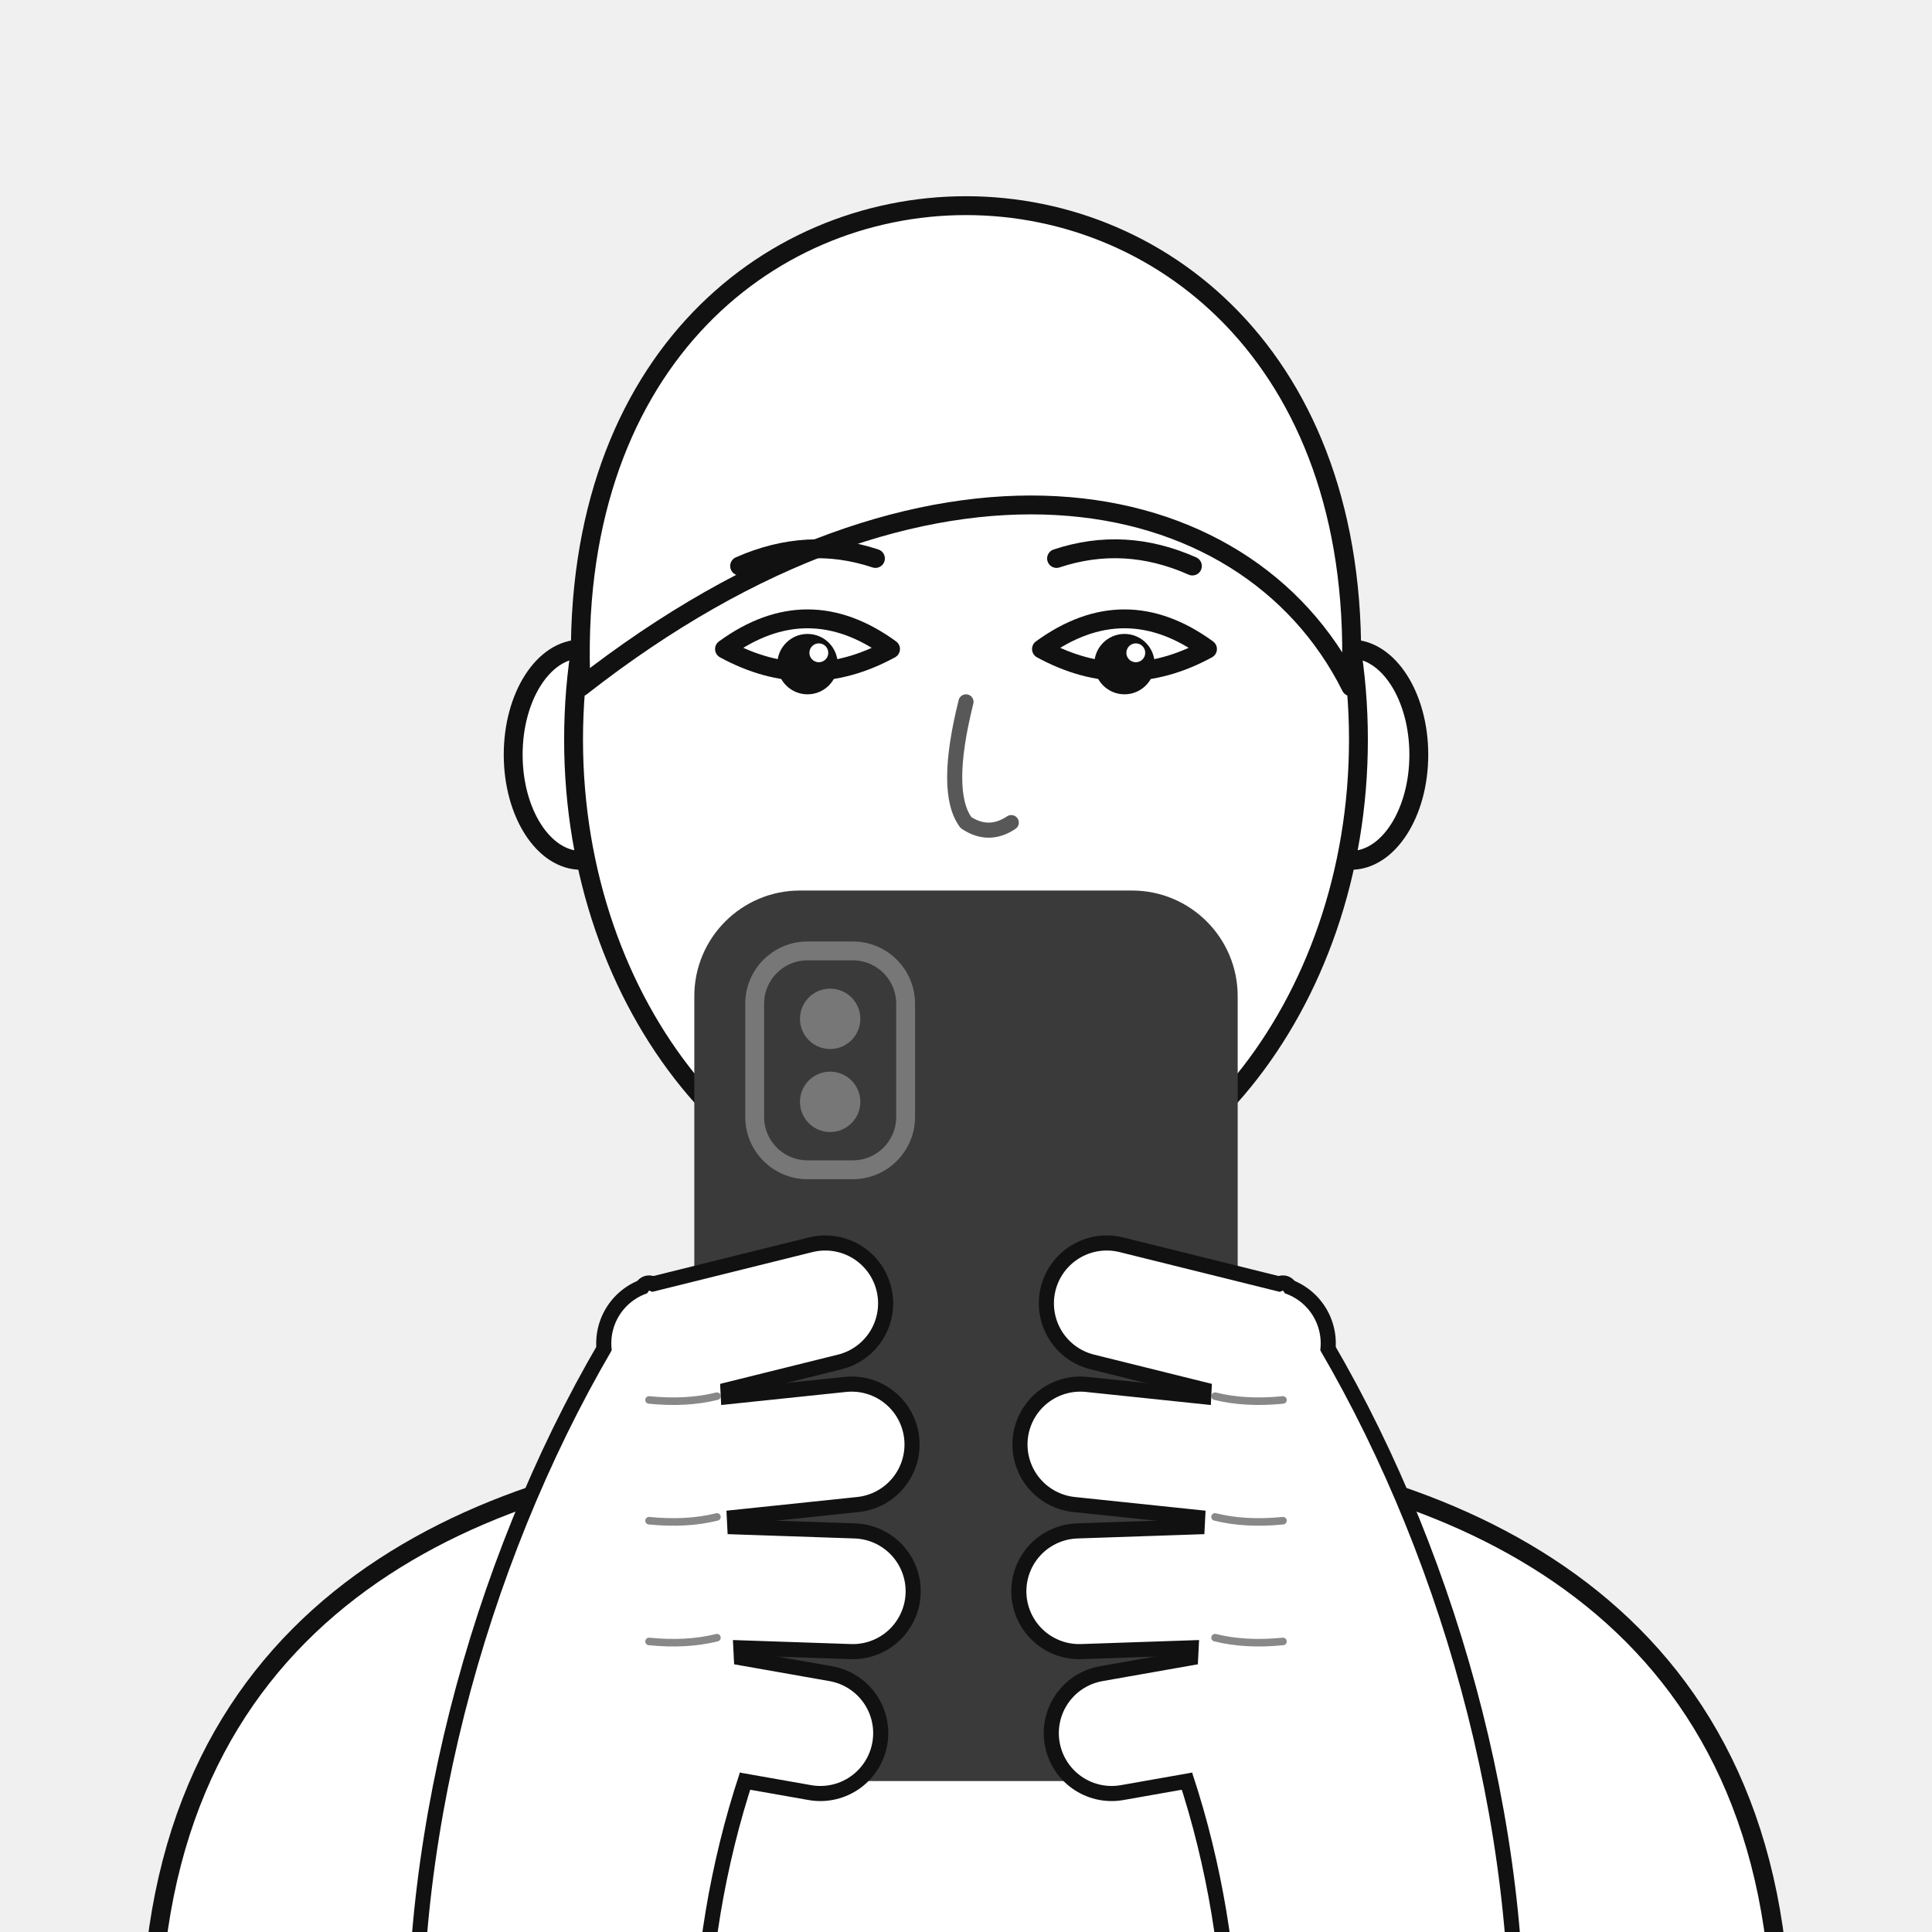
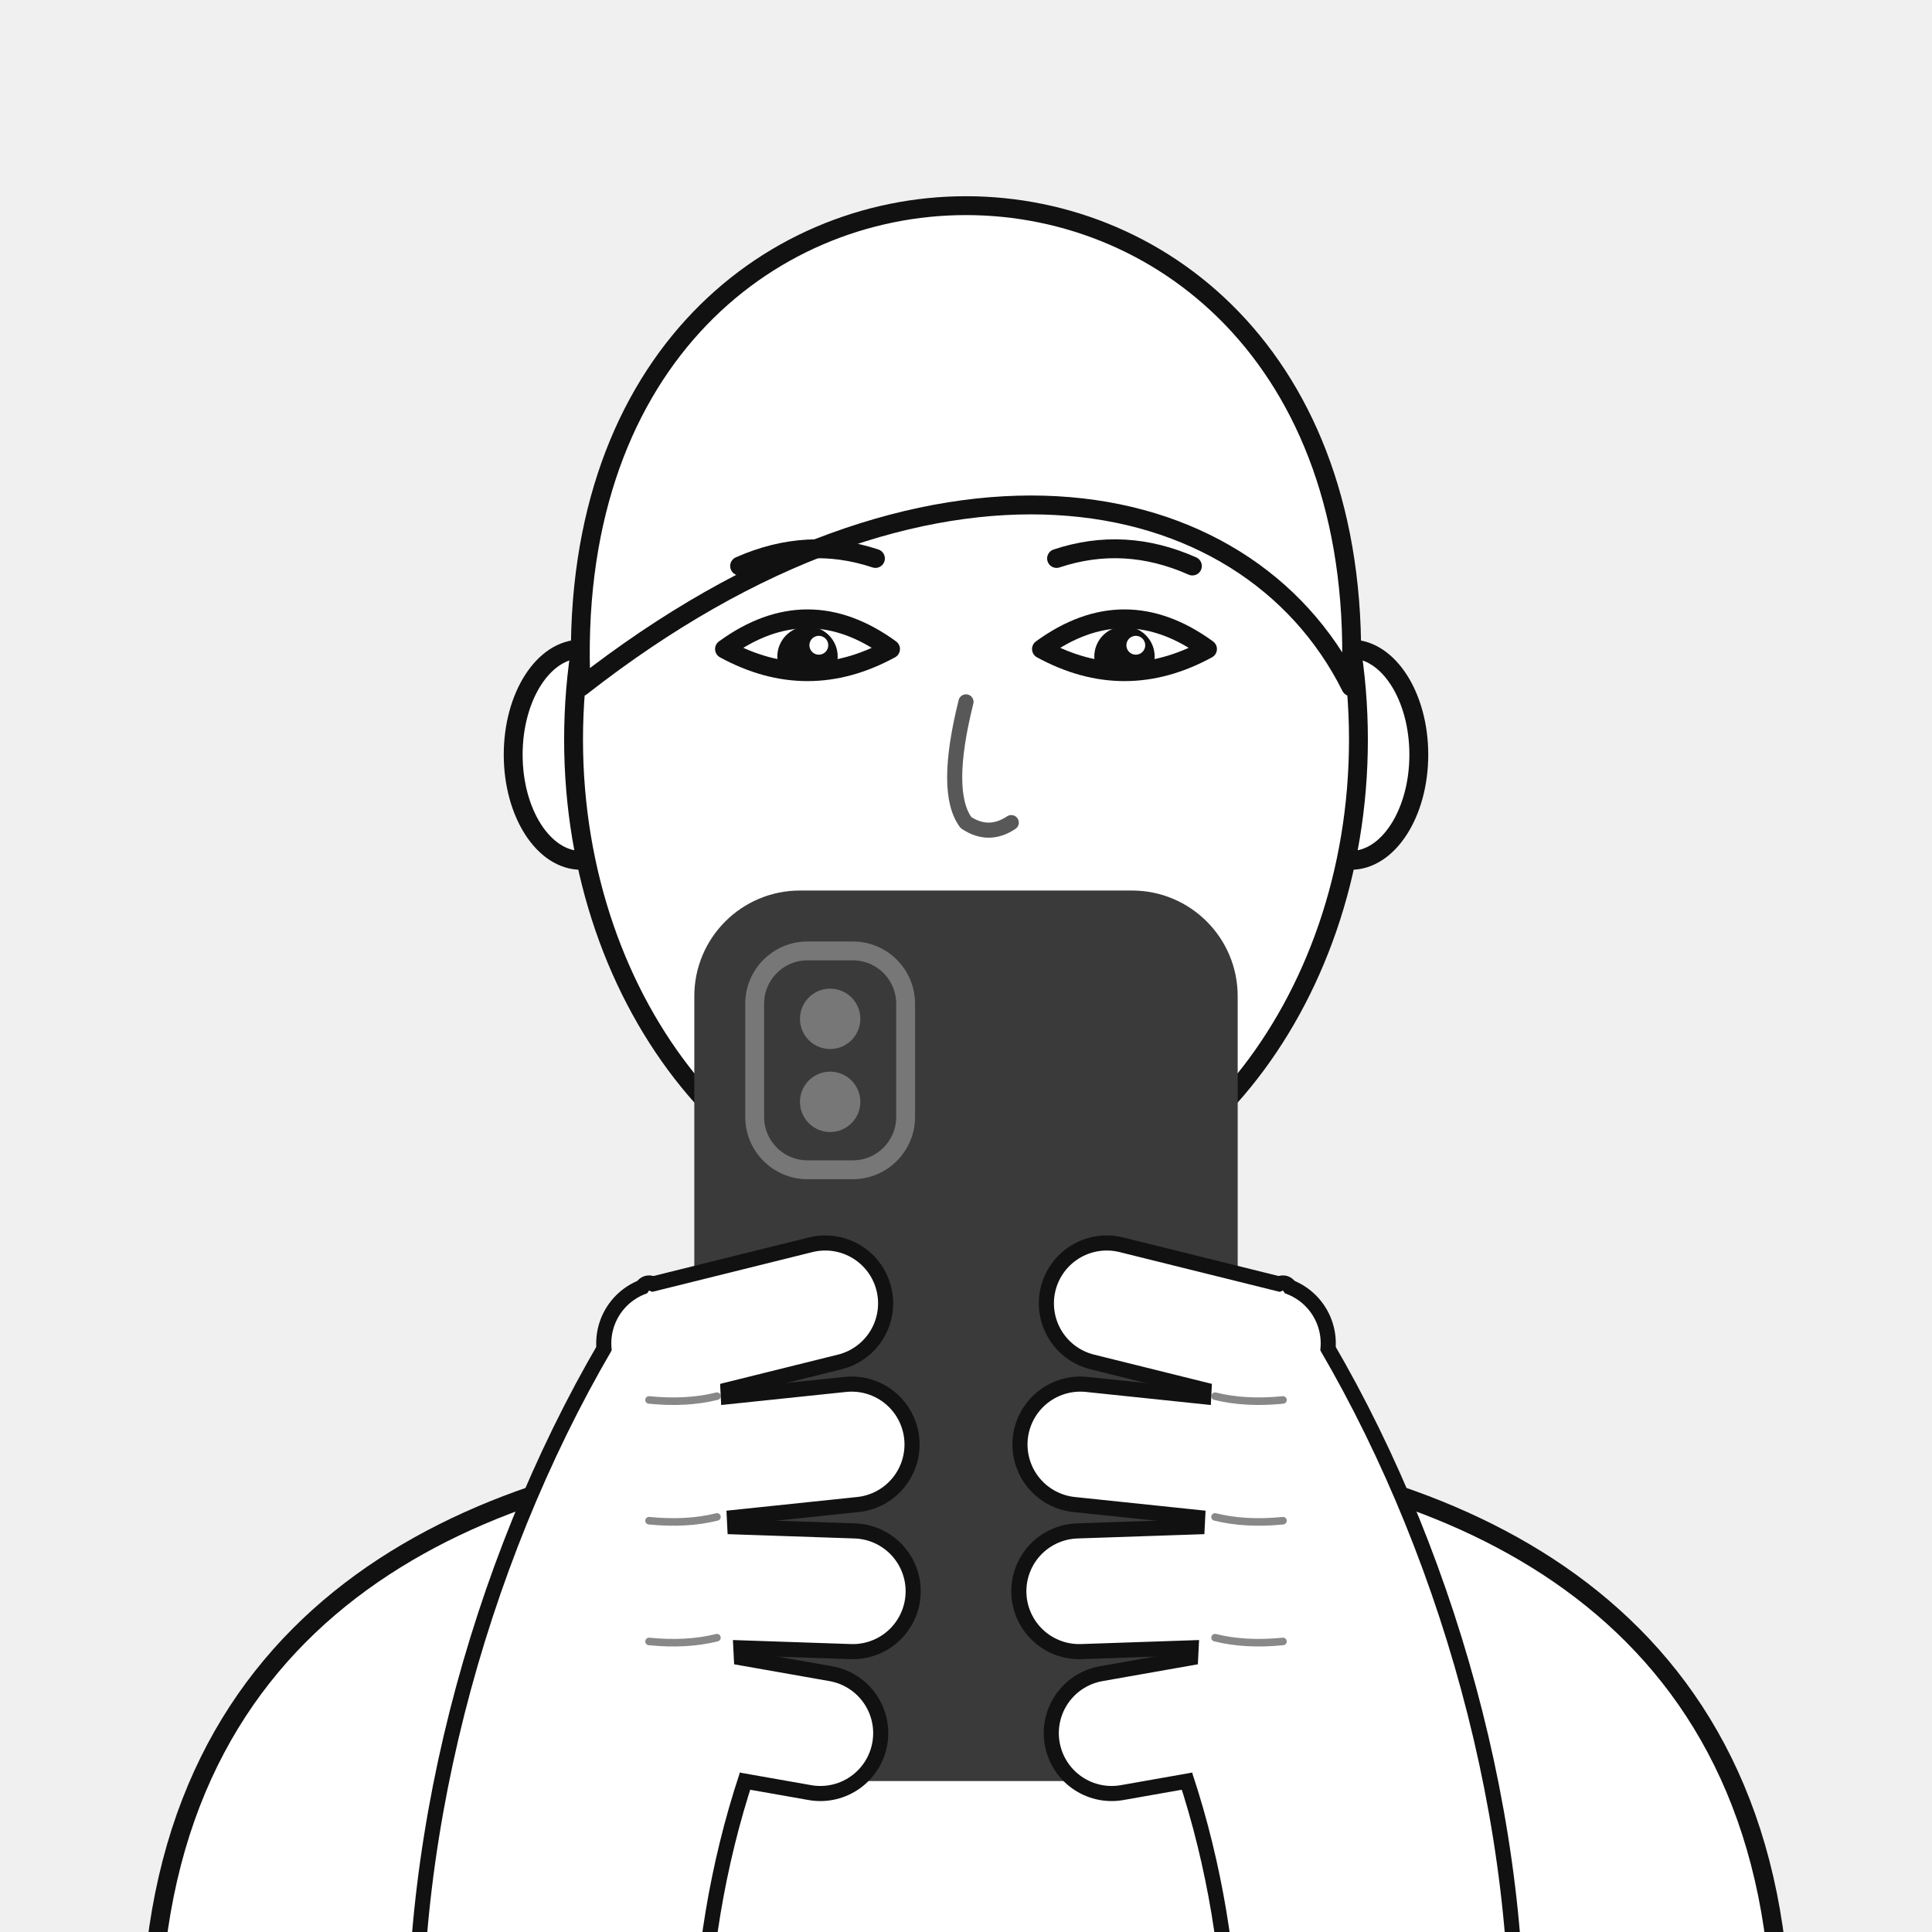
<svg xmlns="http://www.w3.org/2000/svg" width="512" height="512" viewBox="0 0 512 512">
  <defs>
    <linearGradient id="main" x1="0" y1="330" x2="0" y2="512" gradientUnits="userSpaceOnUse">
      <stop offset="0" stop-color="#FFC24D" />
      <stop offset="1" stop-color="#FF8A5B" />
    </linearGradient>
    <linearGradient id="ecran" x1="0" y1="0" x2="0" y2="1">
      <stop offset="0" stop-color="#7EC8F2" />
      <stop offset="1" stop-color="#FFD9A8" />
    </linearGradient>
    <linearGradient id="soleil" x1="0" y1="0" x2="0" y2="1">
      <stop offset="0" stop-color="#FFC24D" />
      <stop offset="1" stop-color="#FF8A5B" />
    </linearGradient>
  </defs>
  <path d="M40 540 C40 430 120 392 200 384 L312 384 C392 392 472 430 472 540 Z" fill="#FFFFFF" stroke="#111111" stroke-width="5" stroke-linejoin="round" />
  <rect x="222" y="300" width="68" height="96" rx="20" fill="#FFFFFF" stroke="#111111" stroke-width="5" />
  <ellipse cx="154" cy="200" rx="18" ry="28" fill="#FFFFFF" stroke="#111111" stroke-width="5" />
  <ellipse cx="358" cy="200" rx="18" ry="28" fill="#FFFFFF" stroke="#111111" stroke-width="5" />
  <ellipse cx="256" cy="196" rx="104" ry="128" fill="#FFFFFF" stroke="#111111" stroke-width="5" />
  <path d="M154 182 C146 12 366 12 358 182 C330 126 246 110 154 182 Z" fill="#FFFFFF" stroke="#111111" stroke-width="5" stroke-linejoin="round" />
  <path d="M196 150 Q214 142 232 148 M280 148 Q298 142 316 150" fill="none" stroke="#111111" stroke-width="5" stroke-linecap="round" />
  <path d="M256 186 Q250 210 256 218 Q262 222 268 218" fill="none" stroke="#111111" stroke-width="4.0" stroke-linecap="round" stroke-linejoin="round" opacity=".7" />
-   <path d="M192 172 Q214 156 236 172 Q214 184 192 172 Z" fill="#FFFFFF" stroke="#111111" stroke-width="5" stroke-linejoin="round" />
-   <circle cx="214" cy="176" r="8" fill="#111111" />
-   <circle cx="217" cy="173" r="2.5" fill="#FFFFFF" />
-   <path d="M276 172 Q298 156 320 172 Q298 184 276 172 Z" fill="#FFFFFF" stroke="#111111" stroke-width="5" stroke-linejoin="round" />
-   <circle cx="298" cy="176" r="8" fill="#111111" />
-   <circle cx="301" cy="173" r="2.5" fill="#FFFFFF" />
+   <clipPath id="oeil-214">
+     <path d="M192 172 Q214 156 236 172 Q214 184 192 172 Z" />
+   </clipPath>
+   <path d="M192 172 Q214 156 236 172 Q214 184 192 172 Z" fill="#FFFFFF" />
+   <g clip-path="url(#oeil-214)">
+     <circle cx="214" cy="174" r="8" fill="#111111" />
+     <circle cx="217" cy="171" r="2.5" fill="#FFFFFF" />
+   </g>
+   <path d="M192 172 Q214 156 236 172 Q214 184 192 172 Z" fill="none" stroke="#111111" stroke-width="5" stroke-linejoin="round" />
+   <clipPath id="oeil-298">
+     <path d="M276 172 Q298 156 320 172 Q298 184 276 172 Z" />
+   </clipPath>
+   <path d="M276 172 Q298 156 320 172 Q298 184 276 172 Z" fill="#FFFFFF" />
+   <g clip-path="url(#oeil-298)">
+     <circle cx="298" cy="174" r="8" fill="#111111" />
+     <circle cx="301" cy="171" r="2.5" fill="#FFFFFF" />
+   </g>
+   <path d="M276 172 Q298 156 320 172 Q298 184 276 172 Z" fill="none" stroke="#111111" stroke-width="5" stroke-linejoin="round" />
  <rect x="184" y="236" width="144" height="236" rx="28" fill="#3A3A3A" stroke="#111111" stroke-width="0" />
  <rect x="200" y="252" width="40" height="58" rx="14" fill="none" stroke="#777" stroke-width="5" />
  <circle cx="220" cy="270" r="8" fill="#777" />
  <circle cx="220" cy="292" r="8" fill="#777" />
  <g>
    <line x1="176" y1="356" x2="218.7" y2="345.4" stroke="#111111" stroke-width="36" stroke-linecap="round" />
    <line x1="176" y1="388" x2="225.7" y2="382.8" stroke="#111111" stroke-width="36" stroke-linecap="round" />
    <line x1="176" y1="420" x2="226.0" y2="421.7" stroke="#111111" stroke-width="36" stroke-linecap="round" />
    <line x1="176" y1="452" x2="217.4" y2="459.3" stroke="#111111" stroke-width="36" stroke-linecap="round" />
    <path d="M112 540 C112 470 136 396 172 342 L190 350 L196 470 C188 494 184 520 184 540 Z" fill="#111111" stroke="#111111" stroke-width="8" stroke-linejoin="round" />
    <line x1="176" y1="356" x2="218.7" y2="345.4" stroke="#FFFFFF" stroke-width="28" stroke-linecap="round" />
    <line x1="176" y1="388" x2="225.7" y2="382.8" stroke="#FFFFFF" stroke-width="28" stroke-linecap="round" />
    <line x1="176" y1="420" x2="226.0" y2="421.7" stroke="#FFFFFF" stroke-width="28" stroke-linecap="round" />
    <line x1="176" y1="452" x2="217.4" y2="459.3" stroke="#FFFFFF" stroke-width="28" stroke-linecap="round" />
    <path d="M112 540 C112 470 136 396 172 342 L190 350 L196 470 C188 494 184 520 184 540 Z" fill="#FFFFFF" />
    <path d="M172 371 Q182 372 190 370" fill="none" stroke="#111111" stroke-width="2" stroke-linecap="round" opacity=".5" />
    <path d="M172 403 Q182 404 190 402" fill="none" stroke="#111111" stroke-width="2" stroke-linecap="round" opacity=".5" />
    <path d="M172 435 Q182 436 190 434" fill="none" stroke="#111111" stroke-width="2" stroke-linecap="round" opacity=".5" />
  </g>
  <g transform="translate(512 0) scale(-1 1)">
    <line x1="176" y1="356" x2="218.7" y2="345.4" stroke="#111111" stroke-width="36" stroke-linecap="round" />
    <line x1="176" y1="388" x2="225.7" y2="382.8" stroke="#111111" stroke-width="36" stroke-linecap="round" />
    <line x1="176" y1="420" x2="226.0" y2="421.7" stroke="#111111" stroke-width="36" stroke-linecap="round" />
    <line x1="176" y1="452" x2="217.4" y2="459.3" stroke="#111111" stroke-width="36" stroke-linecap="round" />
    <path d="M112 540 C112 470 136 396 172 342 L190 350 L196 470 C188 494 184 520 184 540 Z" fill="#111111" stroke="#111111" stroke-width="8" stroke-linejoin="round" />
    <line x1="176" y1="356" x2="218.7" y2="345.4" stroke="#FFFFFF" stroke-width="28" stroke-linecap="round" />
    <line x1="176" y1="388" x2="225.7" y2="382.8" stroke="#FFFFFF" stroke-width="28" stroke-linecap="round" />
    <line x1="176" y1="420" x2="226.0" y2="421.7" stroke="#FFFFFF" stroke-width="28" stroke-linecap="round" />
    <line x1="176" y1="452" x2="217.4" y2="459.3" stroke="#FFFFFF" stroke-width="28" stroke-linecap="round" />
    <path d="M112 540 C112 470 136 396 172 342 L190 350 L196 470 C188 494 184 520 184 540 Z" fill="#FFFFFF" />
    <path d="M172 371 Q182 372 190 370" fill="none" stroke="#111111" stroke-width="2" stroke-linecap="round" opacity=".5" />
    <path d="M172 403 Q182 404 190 402" fill="none" stroke="#111111" stroke-width="2" stroke-linecap="round" opacity=".5" />
    <path d="M172 435 Q182 436 190 434" fill="none" stroke="#111111" stroke-width="2" stroke-linecap="round" opacity=".5" />
  </g>
</svg>
